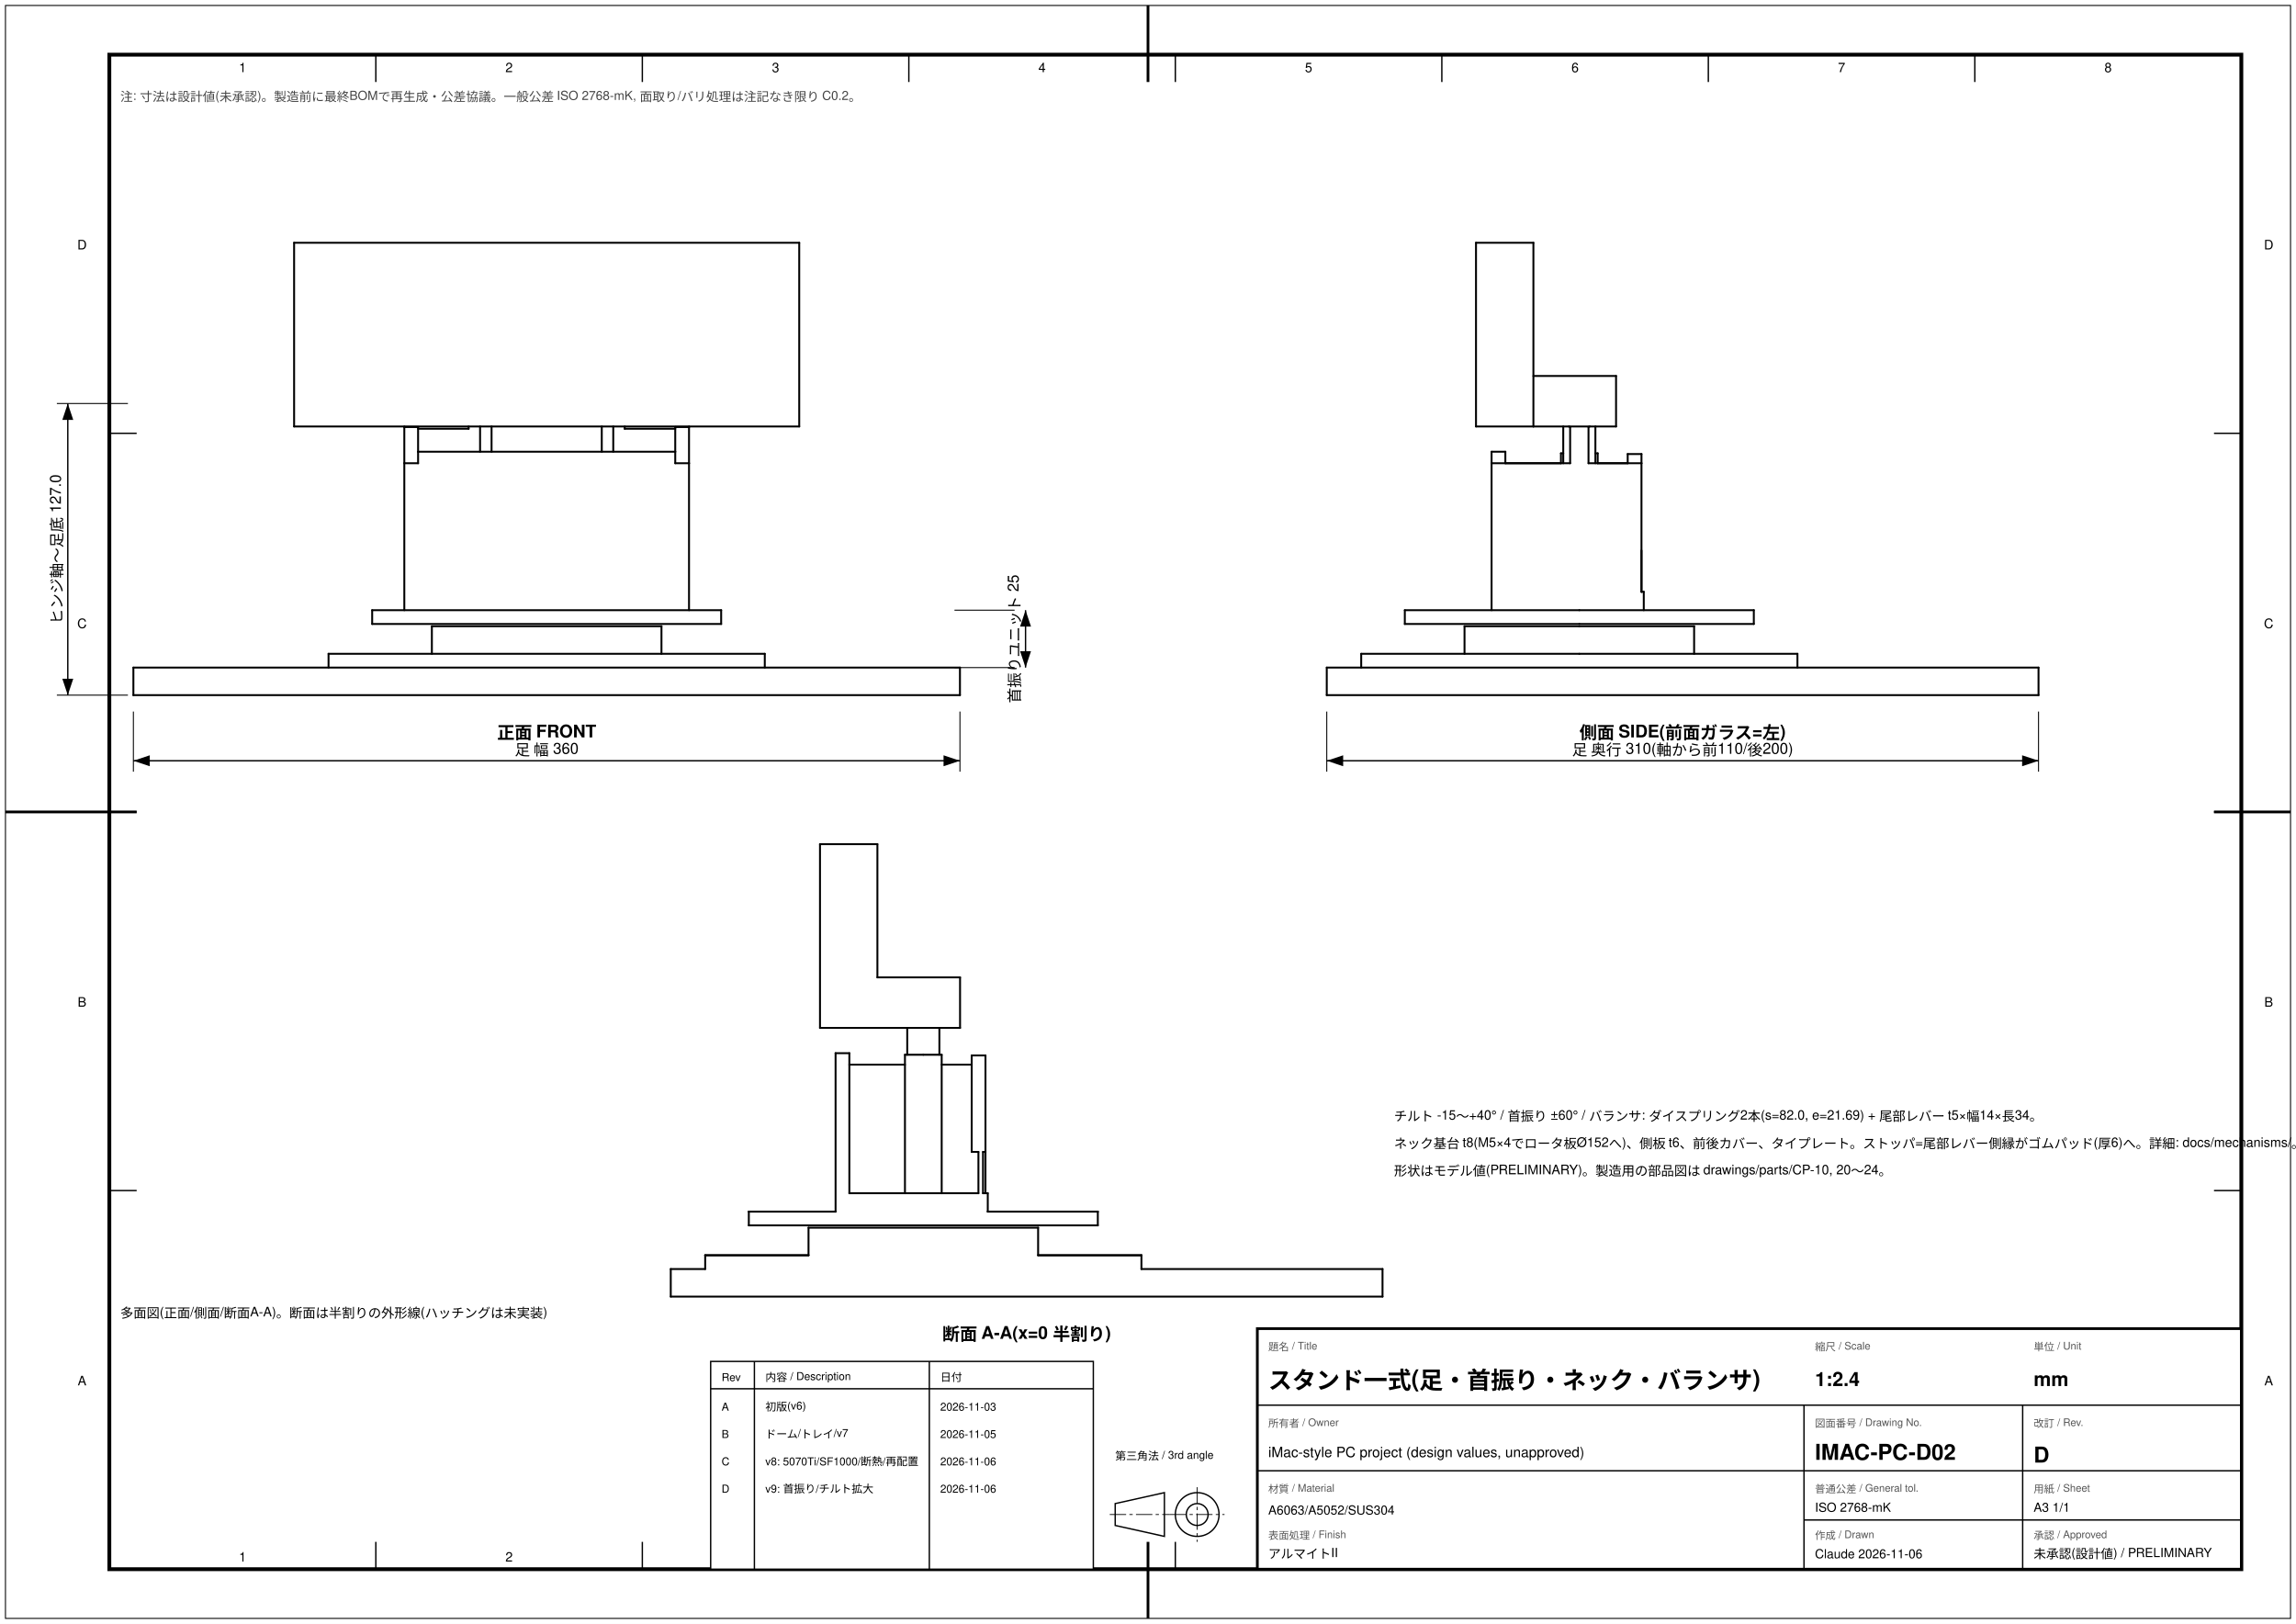
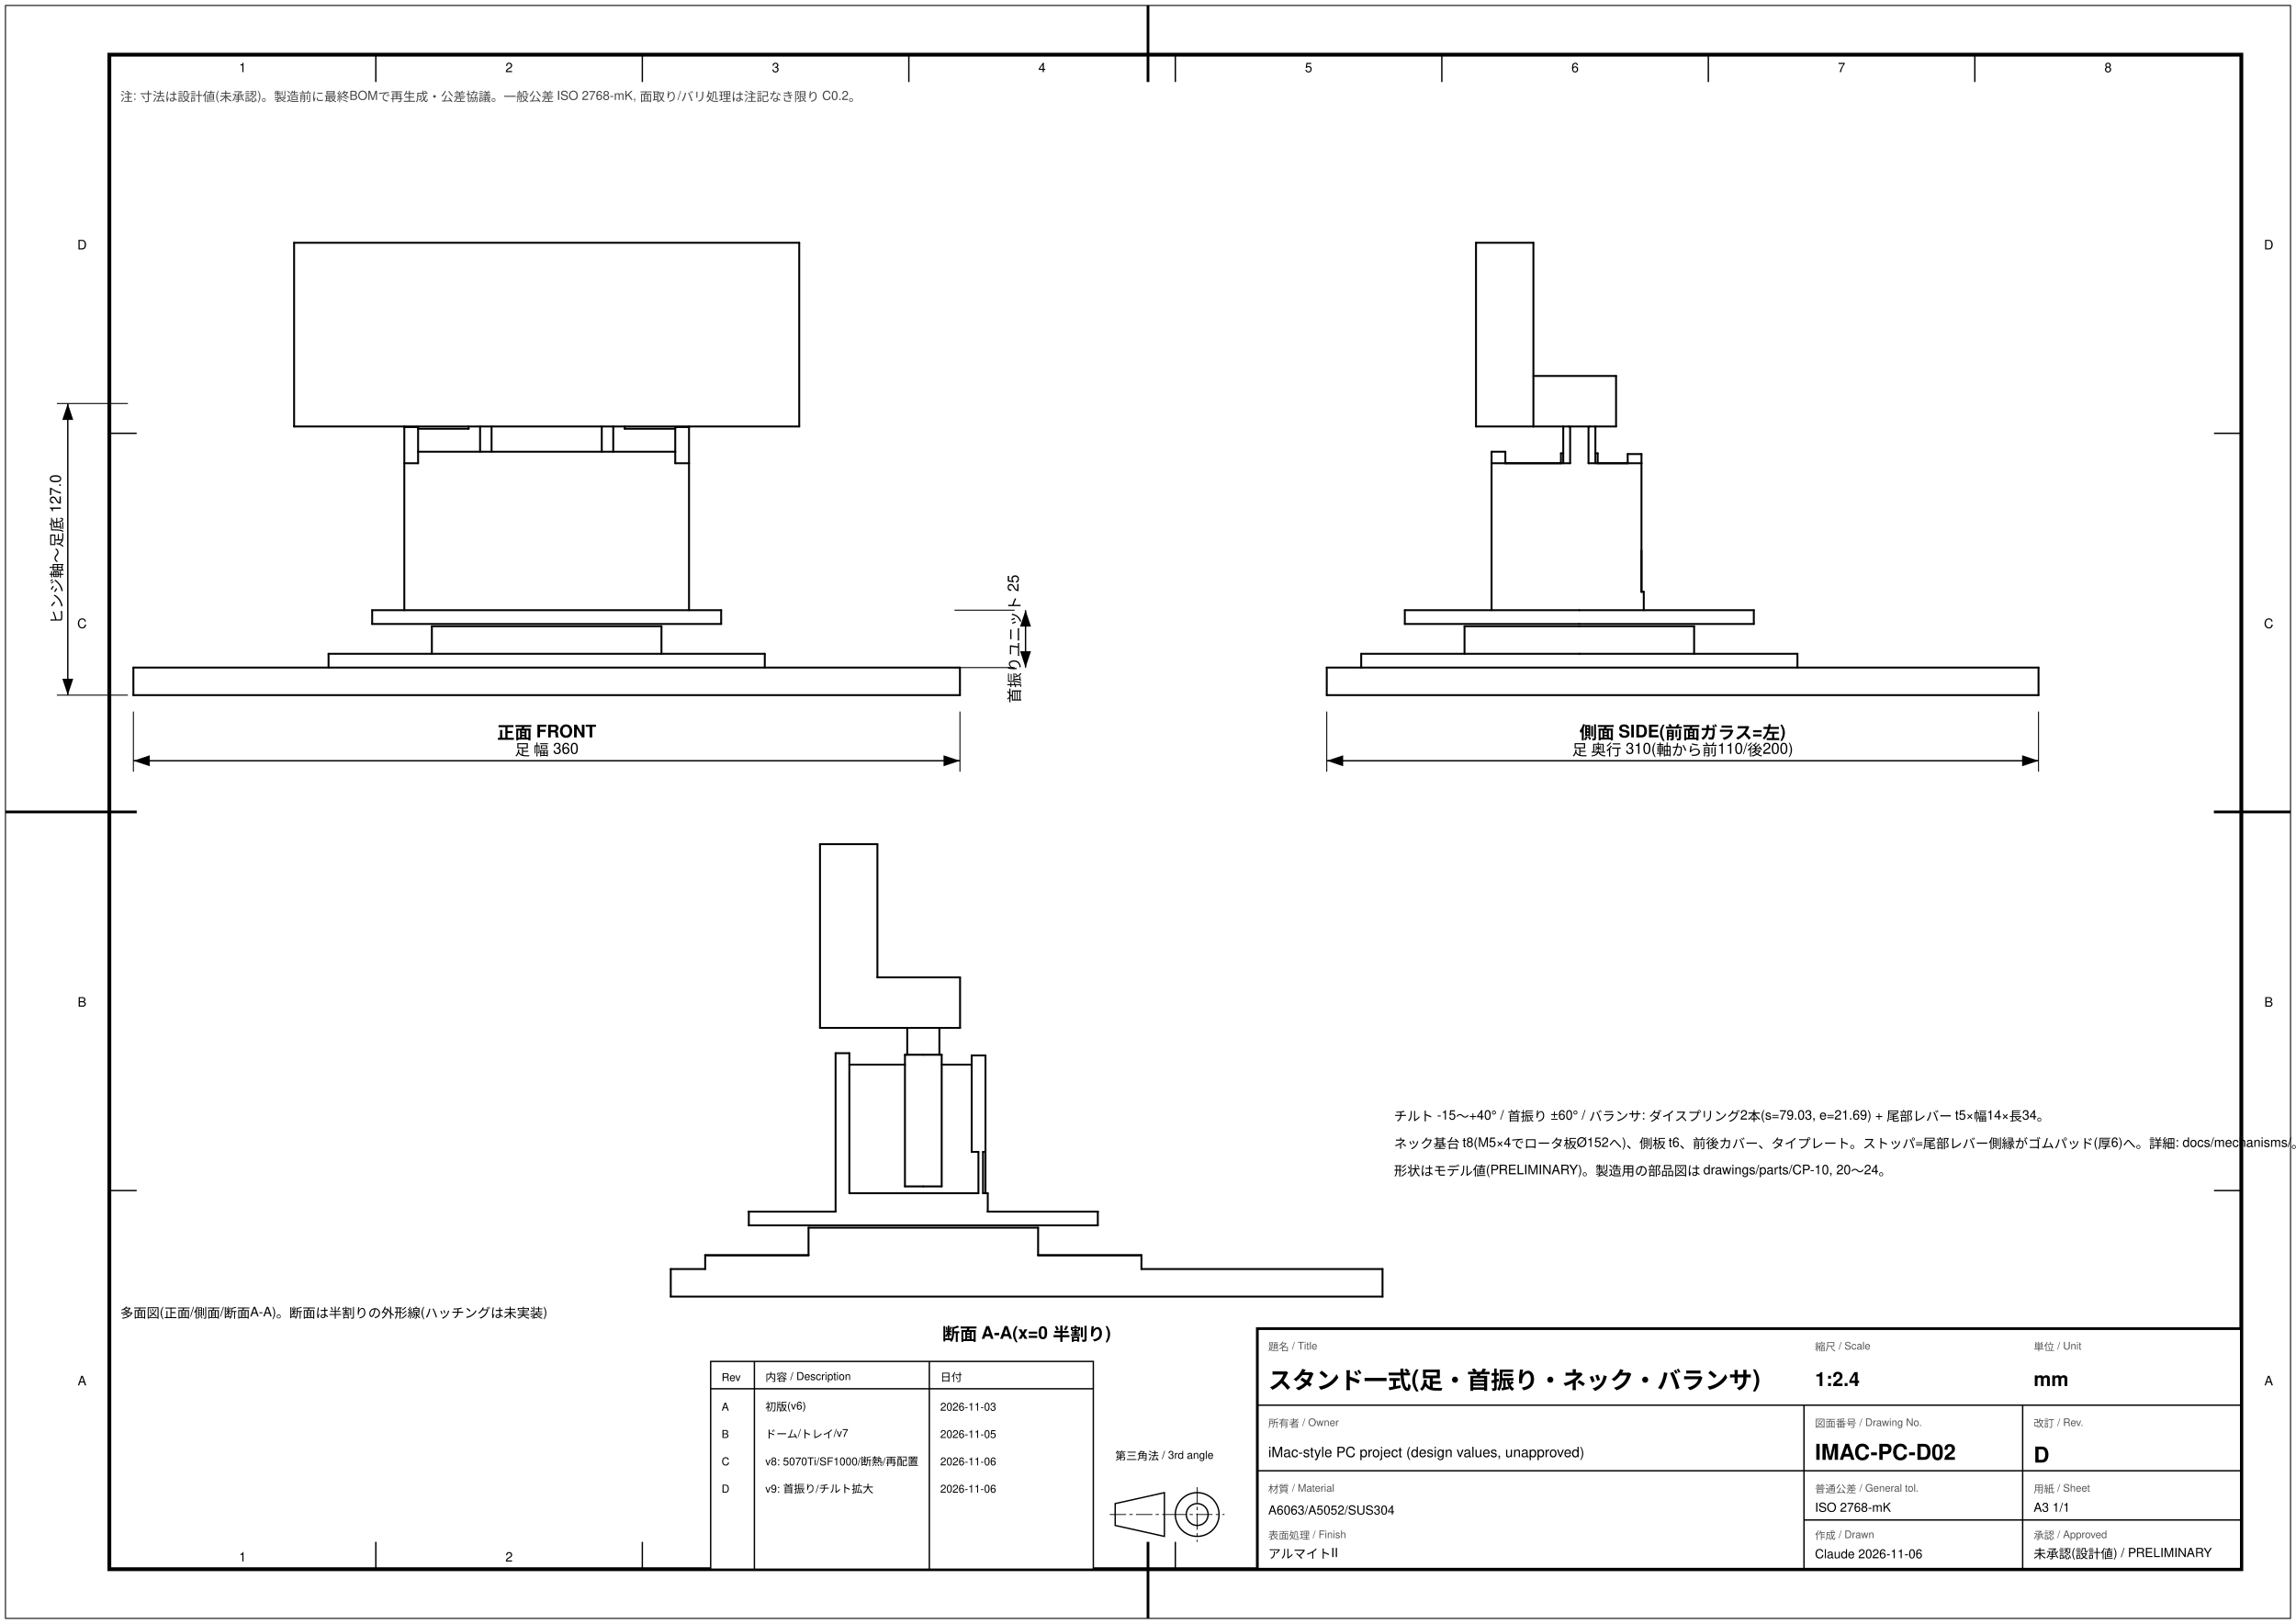
<svg xmlns="http://www.w3.org/2000/svg" viewBox="0 0 420 297" width="420mm" height="297mm" font-family="Helvetica,Arial,sans-serif">
  <g data-frame="1">
    <rect width="100%" height="100%" fill="#fff" />
    <rect x="1" y="1" width="418" height="295" fill="none" stroke="#000" stroke-width=".18" />
    <rect x="20" y="10" width="390" height="277" fill="none" stroke="#000" stroke-width=".7" />
    <line x1="68.75" y1="10" x2="68.75" y2="15" stroke="#000" stroke-width="0.25" />
    <line x1="68.75" y1="287" x2="68.75" y2="282" stroke="#000" stroke-width="0.25" />
    <text x="44.38" y="13.20" font-size="2.4" text-anchor="middle" font-weight="normal" fill="#000">1</text>
    <text x="44.38" y="285.60" font-size="2.4" text-anchor="middle" font-weight="normal" fill="#000">1</text>
    <line x1="117.5" y1="10" x2="117.5" y2="15" stroke="#000" stroke-width="0.25" />
    <line x1="117.5" y1="287" x2="117.5" y2="282" stroke="#000" stroke-width="0.25" />
    <text x="93.12" y="13.20" font-size="2.4" text-anchor="middle" font-weight="normal" fill="#000">2</text>
    <text x="93.12" y="285.60" font-size="2.4" text-anchor="middle" font-weight="normal" fill="#000">2</text>
    <line x1="166.25" y1="10" x2="166.25" y2="15" stroke="#000" stroke-width="0.25" />
    <line x1="166.25" y1="287" x2="166.25" y2="282" stroke="#000" stroke-width="0.25" />
    <text x="141.88" y="13.20" font-size="2.4" text-anchor="middle" font-weight="normal" fill="#000">3</text>
    <text x="141.88" y="285.60" font-size="2.4" text-anchor="middle" font-weight="normal" fill="#000">3</text>
    <line x1="215.0" y1="10" x2="215.0" y2="15" stroke="#000" stroke-width="0.25" />
    <line x1="215.0" y1="287" x2="215.0" y2="282" stroke="#000" stroke-width="0.25" />
    <text x="190.62" y="13.20" font-size="2.4" text-anchor="middle" font-weight="normal" fill="#000">4</text>
    <text x="190.62" y="285.60" font-size="2.4" text-anchor="middle" font-weight="normal" fill="#000">4</text>
    <line x1="263.75" y1="10" x2="263.75" y2="15" stroke="#000" stroke-width="0.25" />
    <line x1="263.75" y1="287" x2="263.75" y2="282" stroke="#000" stroke-width="0.25" />
    <text x="239.38" y="13.20" font-size="2.4" text-anchor="middle" font-weight="normal" fill="#000">5</text>
    <text x="239.38" y="285.60" font-size="2.4" text-anchor="middle" font-weight="normal" fill="#000">5</text>
    <line x1="312.5" y1="10" x2="312.5" y2="15" stroke="#000" stroke-width="0.25" />
    <line x1="312.5" y1="287" x2="312.5" y2="282" stroke="#000" stroke-width="0.25" />
    <text x="288.12" y="13.20" font-size="2.4" text-anchor="middle" font-weight="normal" fill="#000">6</text>
    <text x="288.12" y="285.60" font-size="2.4" text-anchor="middle" font-weight="normal" fill="#000">6</text>
    <line x1="361.25" y1="10" x2="361.25" y2="15" stroke="#000" stroke-width="0.25" />
    <line x1="361.25" y1="287" x2="361.25" y2="282" stroke="#000" stroke-width="0.25" />
    <text x="336.88" y="13.20" font-size="2.4" text-anchor="middle" font-weight="normal" fill="#000">7</text>
    <text x="336.88" y="285.60" font-size="2.4" text-anchor="middle" font-weight="normal" fill="#000">7</text>
    <text x="385.62" y="13.20" font-size="2.4" text-anchor="middle" font-weight="normal" fill="#000">8</text>
    <text x="385.62" y="285.60" font-size="2.4" text-anchor="middle" font-weight="normal" fill="#000">8</text>
    <line x1="20" y1="79.25" x2="25" y2="79.25" stroke="#000" stroke-width="0.25" />
    <line x1="410" y1="79.25" x2="405" y2="79.25" stroke="#000" stroke-width="0.25" />
    <line x1="20" y1="148.5" x2="25" y2="148.5" stroke="#000" stroke-width="0.25" />
    <line x1="410" y1="148.5" x2="405" y2="148.5" stroke="#000" stroke-width="0.25" />
    <line x1="20" y1="217.75" x2="25" y2="217.75" stroke="#000" stroke-width="0.25" />
    <line x1="410" y1="217.75" x2="405" y2="217.75" stroke="#000" stroke-width="0.25" />
    <text x="15.00" y="45.62" font-size="2.4" text-anchor="middle" font-weight="normal" fill="#000">D</text>
    <text x="415.00" y="45.62" font-size="2.4" text-anchor="middle" font-weight="normal" fill="#000">D</text>
    <text x="15.00" y="114.88" font-size="2.4" text-anchor="middle" font-weight="normal" fill="#000">C</text>
    <text x="415.00" y="114.88" font-size="2.4" text-anchor="middle" font-weight="normal" fill="#000">C</text>
    <text x="15.00" y="184.12" font-size="2.4" text-anchor="middle" font-weight="normal" fill="#000">B</text>
    <text x="415.00" y="184.12" font-size="2.4" text-anchor="middle" font-weight="normal" fill="#000">B</text>
    <text x="15.00" y="253.38" font-size="2.4" text-anchor="middle" font-weight="normal" fill="#000">A</text>
    <text x="415.00" y="253.38" font-size="2.4" text-anchor="middle" font-weight="normal" fill="#000">A</text>
    <line x1="1" y1="148.5" x2="25" y2="148.5" stroke="#000" stroke-width="0.5" />
    <line x1="405" y1="148.5" x2="419" y2="148.5" stroke="#000" stroke-width="0.5" />
    <line x1="210.0" y1="1" x2="210.0" y2="15" stroke="#000" stroke-width="0.5" />
    <line x1="210.0" y1="282" x2="210.0" y2="296" stroke="#000" stroke-width="0.5" />
    <rect x="230" y="243" width="180" height="44" fill="#fff" stroke="#000" stroke-width=".5" />
    <line x1="230" y1="257" x2="410" y2="257" stroke="#000" stroke-width="0.25" />
    <line x1="230" y1="269" x2="410" y2="269" stroke="#000" stroke-width="0.25" />
    <line x1="330" y1="257" x2="330" y2="287" stroke="#000" stroke-width="0.25" />
    <line x1="370" y1="257" x2="370" y2="287" stroke="#000" stroke-width="0.25" />
    <line x1="330" y1="278" x2="410" y2="278" stroke="#000" stroke-width="0.25" />
    <text x="232.00" y="247.00" font-size="1.9" text-anchor="start" font-weight="normal" fill="#555">題名 / Title</text>
    <text x="232.00" y="254.00" font-size="4.36" text-anchor="start" font-weight="bold" fill="#000">スタンド一式(足・首振り・ネック・バランサ)</text>
    <text x="232.00" y="261.00" font-size="1.9" text-anchor="start" font-weight="normal" fill="#555">所有者 / Owner</text>
    <text x="232.00" y="266.50" font-size="2.6" text-anchor="start" font-weight="normal" fill="#000">iMac-style PC project (design values, unapproved)</text>
    <text x="232.00" y="273.00" font-size="1.9" text-anchor="start" font-weight="normal" fill="#555">材質 / Material</text>
    <text x="232.00" y="277.00" font-size="2.3" text-anchor="start" font-weight="normal" fill="#000">A6063/A5052/SUS304</text>
    <text x="232.00" y="281.50" font-size="1.9" text-anchor="start" font-weight="normal" fill="#555">表面処理 / Finish</text>
    <text x="232.00" y="285.00" font-size="2.3" text-anchor="start" font-weight="normal" fill="#000">アルマイトII</text>
    <text x="332.00" y="261.00" font-size="1.9" text-anchor="start" font-weight="normal" fill="#555">図面番号 / Drawing No.</text>
    <text x="332.00" y="267.00" font-size="4.0" text-anchor="start" font-weight="bold" fill="#000">IMAC-PC-D02</text>
    <text x="332.00" y="273.00" font-size="1.9" text-anchor="start" font-weight="normal" fill="#555">普通公差 / General tol.</text>
    <text x="332.00" y="276.50" font-size="2.3" text-anchor="start" font-weight="normal" fill="#000">ISO 2768-mK</text>
    <text x="372.00" y="261.00" font-size="1.9" text-anchor="start" font-weight="normal" fill="#555">改訂 / Rev.</text>
    <text x="372.00" y="267.50" font-size="4.0" text-anchor="start" font-weight="bold" fill="#000">D</text>
    <text x="372.00" y="273.00" font-size="1.9" text-anchor="start" font-weight="normal" fill="#555">用紙 / Sheet</text>
    <text x="372.00" y="276.50" font-size="2.3" text-anchor="start" font-weight="normal" fill="#000">A3  1/1</text>
    <text x="332.00" y="247.00" font-size="1.9" text-anchor="start" font-weight="normal" fill="#555">縮尺 / Scale</text>
    <text x="332.00" y="253.50" font-size="3.6" text-anchor="start" font-weight="bold" fill="#000">1:2.4</text>
    <text x="372.00" y="247.00" font-size="1.9" text-anchor="start" font-weight="normal" fill="#555">単位 / Unit</text>
    <text x="372.00" y="253.50" font-size="3.6" text-anchor="start" font-weight="bold" fill="#000">mm</text>
    <text x="332.00" y="281.50" font-size="1.9" text-anchor="start" font-weight="normal" fill="#555">作成 / Drawn</text>
    <text x="332.00" y="285.00" font-size="2.3" text-anchor="start" font-weight="normal" fill="#000">Claude 2026-11-06</text>
    <text x="372.00" y="281.50" font-size="1.9" text-anchor="start" font-weight="normal" fill="#555">承認 / Approved</text>
    <text x="372.00" y="285.00" font-size="2.3" text-anchor="start" font-weight="normal" fill="#000">未承認(設計値) / PRELIMINARY</text>
    <g transform="translate(204,273)" stroke="#000" stroke-width=".25" fill="none">
      <path d="M0,2 L9,0 L9,8 L0,6 Z" />
      <line x1="-1" y1="4" x2="10" y2="4" stroke="#000" stroke-width="0.15" stroke-dasharray="3,0.6,0.6,0.6" />
      <circle cx="15" cy="4" r="4" />
      <circle cx="15" cy="4" r="2" />
      <line x1="10" y1="4" x2="20" y2="4" stroke="#000" stroke-width="0.15" stroke-dasharray="3,0.6,0.6,0.6" />
      <line x1="15" y1="-1" x2="15" y2="9" stroke="#000" stroke-width="0.15" stroke-dasharray="3,0.6,0.6,0.6" />
    </g>
    <text x="204.00" y="267.00" font-size="2.0" text-anchor="start" font-weight="normal" fill="#000">第三角法 / 3rd angle</text>
    <rect x="130" y="249" width="70" height="38" fill="#fff" stroke="#000" stroke-width=".25" />
    <line x1="130" y1="254" x2="200" y2="254" stroke="#000" stroke-width="0.25" />
    <line x1="138" y1="249" x2="138" y2="287" stroke="#000" stroke-width="0.25" />
    <line x1="170" y1="249" x2="170" y2="287" stroke="#000" stroke-width="0.25" />
    <text x="132.00" y="252.60" font-size="2.0" text-anchor="start" font-weight="normal" fill="#000">Rev</text>
    <text x="140.00" y="252.60" font-size="2.0" text-anchor="start" font-weight="normal" fill="#000">内容 / Description</text>
    <text x="172.00" y="252.60" font-size="2.0" text-anchor="start" font-weight="normal" fill="#000">日付</text>
    <text x="132.00" y="258.00" font-size="2.0" text-anchor="start" font-weight="normal" fill="#000">A</text>
    <text x="140.00" y="258.00" font-size="2.0" text-anchor="start" font-weight="normal" fill="#000">初版(v6)</text>
    <text x="172.00" y="258.00" font-size="2.0" text-anchor="start" font-weight="normal" fill="#000">2026-11-03</text>
    <text x="132.00" y="263.00" font-size="2.0" text-anchor="start" font-weight="normal" fill="#000">B</text>
    <text x="140.00" y="263.00" font-size="2.0" text-anchor="start" font-weight="normal" fill="#000">ドーム/トレイ/v7</text>
    <text x="172.00" y="263.00" font-size="2.0" text-anchor="start" font-weight="normal" fill="#000">2026-11-05</text>
    <text x="132.00" y="268.00" font-size="2.0" text-anchor="start" font-weight="normal" fill="#000">C</text>
    <text x="140.00" y="268.00" font-size="2.0" text-anchor="start" font-weight="normal" fill="#000">v8: 5070Ti/SF1000/断熱/再配置</text>
    <text x="172.00" y="268.00" font-size="2.0" text-anchor="start" font-weight="normal" fill="#000">2026-11-06</text>
    <text x="132.00" y="273.00" font-size="2.0" text-anchor="start" font-weight="normal" fill="#000">D</text>
    <text x="140.00" y="273.00" font-size="2.0" text-anchor="start" font-weight="normal" fill="#000">v9: 首振り/チルト拡大</text>
    <text x="172.00" y="273.00" font-size="2.0" text-anchor="start" font-weight="normal" fill="#000">2026-11-06</text>
    <text x="22.00" y="241.00" font-size="2.4" text-anchor="start" font-weight="normal" fill="#000">多面図(正面/側面/断面A-A)。断面は半割りの外形線(ハッチングは未実装)</text>
    <text x="22.00" y="18.50" font-size="2.3" text-anchor="start" font-weight="normal" fill="#444">注: 寸法は設計値(未承認)。製造前に最終BOMで再生成・公差協議。一般公差 ISO 2768-mK, 面取り/バリ処理は注記なき限り C0.2。</text>
  </g>
  <g fill="none" stroke-linejoin="round" stroke-linecap="round">
    <g stroke="#000" stroke-width="0.35">
      <polyline points="131.92,111.60 131.92,114.12" />
      <polyline points="131.92,111.60 131.12,111.60 128.76,111.60 124.96,111.60 119.90,111.60 113.85,111.60 107.10,111.60 100.00,111.60 92.90,111.60 86.15,111.60 80.10,111.60 75.04,111.60 71.24,111.60 68.88,111.60 68.08,111.60" />
      <polyline points="131.92,114.12 131.12,114.12 128.76,114.12 124.96,114.12 119.90,114.12 113.85,114.12 107.10,114.12 100.00,114.12 92.90,114.12 86.15,114.12 80.10,114.12 75.04,114.12 71.24,114.12 68.88,114.12 68.08,114.12" />
      <polyline points="73.96,111.60 73.96,84.72" />
      <polyline points="126.04,84.72 126.04,111.60" />
      <polyline points="123.52,84.72 126.04,84.72" />
      <polyline points="123.52,84.72 123.52,82.62" />
      <polyline points="76.48,82.62 123.52,82.62" />
      <polyline points="76.48,84.72 76.48,82.62" />
      <polyline points="73.96,84.72 76.48,84.72" />
      <polyline points="73.96,84.72 73.96,78.10" />
      <polyline points="76.48,78.10 73.96,78.10" />
      <polyline points="76.48,82.62 76.48,78.10" />
      <polyline points="73.96,78.10 73.96,78.10 73.96,78.09 73.96,78.08 73.96,78.08 73.96,78.07 73.96,78.06 73.96,78.05 73.96,78.05 73.96,78.04 73.96,78.03 73.96,78.02 73.96,78.02 73.96,78.01 73.96,78.00" />
      <polyline points="85.72,78.00 85.72,78.06 85.72,78.11 85.72,78.16 85.72,78.20 85.72,78.24 85.72,78.28 85.72,78.31 85.72,78.34 85.72,78.37 85.72,78.39 85.72,78.40 85.72,78.41 85.72,78.42 85.72,78.42" />
      <polyline points="123.52,82.62 123.52,78.10" />
      <polyline points="126.04,78.10 123.52,78.10" />
      <polyline points="114.28,78.00 114.28,78.06 114.28,78.11 114.28,78.16 114.28,78.20 114.28,78.24 114.28,78.28 114.28,78.31 114.28,78.34 114.28,78.37 114.28,78.39 114.28,78.40 114.28,78.41 114.28,78.42 114.28,78.42" />
      <polyline points="126.04,78.00 126.04,78.01 126.04,78.02 126.04,78.02 126.04,78.03 126.04,78.04 126.04,78.05 126.04,78.05 126.04,78.06 126.04,78.07 126.04,78.08 126.04,78.08 126.04,78.09 126.04,78.10 126.04,78.10" />
      <polyline points="126.04,84.72 126.04,78.10" />
      <polyline points="53.80,78.00 146.20,78.00" />
      <polyline points="110.08,82.62 110.08,78.00" />
      <polyline points="112.18,82.62 112.18,78.00" />
      <polyline points="87.82,82.62 87.82,78.00" />
      <polyline points="89.92,82.62 89.92,78.00" />
      <polyline points="146.20,78.00 146.20,44.40" />
      <polyline points="53.80,44.40 146.20,44.40" />
      <polyline points="53.80,78.00 53.80,44.40" />
      <polyline points="24.40,127.14 24.40,122.10" />
      <polyline points="175.60,127.14 175.60,122.10" />
      <polyline points="24.40,122.10 175.60,122.10" />
      <polyline points="139.90,119.58 139.90,122.10" />
      <polyline points="139.90,119.58 138.90,119.58 135.95,119.58 131.20,119.58 124.88,119.58 117.31,119.58 108.88,119.58 100.00,119.58 91.12,119.58 82.69,119.58 75.12,119.58 68.80,119.58 64.05,119.58 61.10,119.58 60.10,119.58" />
      <polyline points="121.00,114.54 121.00,119.58" />
      <polyline points="121.00,114.54 120.47,114.54 118.92,114.54 116.42,114.54 113.09,114.54 109.11,114.54 104.67,114.54 100.00,114.54 95.33,114.54 90.89,114.54 86.91,114.54 83.58,114.54 81.08,114.54 79.53,114.54 79.00,114.54" />
      <polyline points="24.40,127.14 175.60,127.14" />
      <polyline points="68.08,114.12 68.08,111.60" />
      <polyline points="85.72,78.42 76.48,78.42" />
      <polyline points="123.52,78.42 114.28,78.42" />
      <polyline points="60.10,122.10 60.10,119.58" />
      <polyline points="79.00,119.58 79.00,114.54" />
    </g>
  </g>
  <text x="100.00" y="135.14" font-size="3.2" text-anchor="middle" font-weight="bold" fill="#000">正面 FRONT</text>
  <g fill="none" stroke-linejoin="round" stroke-linecap="round">
    <g stroke="#000" stroke-width="0.35">
      <polyline points="288.90,111.60 285.33,111.60 281.80,111.60 278.36,111.60 275.05,111.60 271.92,111.60 269.00,111.60 266.33,111.60 263.94,111.60 261.87,111.60 260.14,111.60 258.77,111.60 257.78,111.60 257.18,111.60 256.98,111.60" />
      <polyline points="320.82,111.60 320.62,111.60 320.02,111.60 319.03,111.60 317.66,111.60 315.93,111.60 313.86,111.60 311.47,111.60 308.80,111.60 305.88,111.60 302.75,111.60 299.44,111.60 296.00,111.60 292.47,111.60 288.90,111.60" />
      <polyline points="288.90,114.12 285.33,114.12 281.80,114.12 278.36,114.12 275.05,114.12 271.92,114.12 269.00,114.12 266.33,114.12 263.94,114.12 261.87,114.12 260.14,114.12 258.77,114.12 257.78,114.12 257.18,114.12 256.98,114.12" />
      <polyline points="320.82,114.12 320.62,114.12 320.02,114.12 319.03,114.12 317.66,114.12 315.93,114.12 313.86,114.12 311.47,114.12 308.80,114.12 305.88,114.12 302.75,114.12 299.44,114.12 296.00,114.12 292.47,114.12 288.90,114.12" />
      <polyline points="272.85,84.72 272.85,111.60" />
      <polyline points="272.85,84.72 272.85,82.62" />
      <polyline points="285.54,84.72 275.37,84.72" />
      <polyline points="297.75,84.72 292.26,84.72" />
      <polyline points="300.27,108.24 300.27,100.68" />
      <polyline points="300.27,108.24 300.27,84.72" />
      <polyline points="300.27,84.72 300.27,83.04" />
      <polyline points="300.27,83.04 297.75,83.04" />
      <polyline points="297.75,84.72 297.75,83.04" />
-       <polyline points="285.96,82.91 285.90,82.91 285.85,82.91 285.80,82.91 285.76,82.91 285.72,82.91 285.68,82.91 285.65,82.91 285.62,82.91 285.59,82.91 285.57,82.91 285.56,82.91 285.55,82.91 285.54,82.91 285.54,82.91" />
-       <polyline points="292.26,82.91 292.26,82.91 292.25,82.91 292.24,82.91 292.23,82.91 292.21,82.91 292.18,82.91 292.15,82.91 292.12,82.91 292.08,82.91 292.04,82.91 292.00,82.91 291.95,82.91 291.90,82.91 291.84,82.91" />
      <polyline points="275.37,84.72 275.37,82.62" />
      <polyline points="290.58,84.72 290.58,78.10" />
      <polyline points="290.58,78.10 290.82,78.00" />
      <polyline points="286.98,78.00 287.22,78.10" />
      <polyline points="287.22,84.72 287.22,78.10" />
      <polyline points="300.27,84.72 290.58,84.72" />
      <polyline points="300.69,108.24 300.27,108.24" />
      <polyline points="280.50,78.00 270.00,78.00" />
      <polyline points="295.62,78.00 280.50,78.00" />
      <polyline points="285.96,84.72 285.96,78.00" />
      <polyline points="291.84,84.72 291.84,78.00" />
      <polyline points="295.62,68.76 280.50,68.76" />
      <polyline points="295.62,78.00 295.62,68.76" />
      <polyline points="270.00,78.00 270.00,44.40" />
      <polyline points="280.50,44.40 270.00,44.40" />
      <polyline points="280.50,78.00 280.50,44.40" />
      <polyline points="275.37,82.62 272.85,82.62" />
      <polyline points="287.22,84.72 272.85,84.72" />
      <polyline points="300.69,111.60 300.69,108.24" />
      <polyline points="372.90,127.14 372.90,122.10" />
      <polyline points="372.90,127.14 242.70,127.14" />
      <polyline points="242.70,127.14 242.70,122.10" />
      <polyline points="372.90,122.10 242.70,122.10" />
      <polyline points="288.90,119.58 284.43,119.58 280.02,119.58 275.72,119.58 271.59,119.58 267.67,119.58 264.02,119.58 260.69,119.58 257.70,119.58 255.12,119.58 252.95,119.58 251.24,119.58 250.00,119.58 249.25,119.58 249.00,119.58" />
      <polyline points="328.80,119.58 328.55,119.58 327.80,119.58 326.56,119.58 324.85,119.58 322.68,119.58 320.10,119.58 317.11,119.58 313.78,119.58 310.13,119.58 306.21,119.58 302.08,119.58 297.78,119.58 293.37,119.58 288.90,119.58" />
      <polyline points="288.90,114.54 286.55,114.54 284.23,114.54 281.96,114.54 279.79,114.54 277.73,114.54 275.81,114.54 274.05,114.54 272.48,114.54 271.12,114.54 269.98,114.54 269.08,114.54 268.43,114.54 268.03,114.54 267.90,114.54" />
      <polyline points="309.90,114.54 309.77,114.54 309.37,114.54 308.72,114.54 307.82,114.54 306.68,114.54 305.32,114.54 303.75,114.54 301.99,114.54 300.07,114.54 298.01,114.54 295.84,114.54 293.57,114.54 291.25,114.54 288.90,114.54" />
+       <polyline points="285.96,82.91 285.90,82.91 285.85,82.91 285.80,82.91 285.76,82.91 285.72,82.91 285.68,82.91 285.65,82.91 285.62,82.91 285.59,82.91 285.57,82.91 285.56,82.91 285.55,82.91 285.54,82.91 285.54,82.91" />
+       <polyline points="292.26,82.91 292.26,82.91 292.25,82.91 292.24,82.91 292.23,82.91 292.21,82.91 292.18,82.91 292.15,82.91 292.12,82.91 292.08,82.91 292.04,82.91 292.00,82.91 291.95,82.91 291.90,82.91 291.84,82.91" />
      <polyline points="320.82,114.12 320.82,111.60" />
      <polyline points="256.98,114.12 256.98,111.60" />
-       <polyline points="292.26,84.72 292.26,82.91" />
-       <polyline points="285.54,84.72 285.54,82.91" />
      <polyline points="328.80,122.10 328.80,119.58" />
      <polyline points="249.00,122.10 249.00,119.58" />
      <polyline points="309.90,119.58 309.90,114.54" />
      <polyline points="267.90,119.58 267.90,114.54" />
+       <polyline points="292.26,84.72 292.26,82.91" />
+       <polyline points="285.54,84.72 285.54,82.91" />
    </g>
  </g>
  <text x="307.80" y="135.14" font-size="3.2" text-anchor="middle" font-weight="bold" fill="#000">側面 SIDE(前面ガラス=左)</text>
  <g fill="none" stroke-linejoin="round" stroke-linecap="round">
    <g stroke="#000" stroke-width="0.35">
      <polyline points="136.98,221.60 137.07,221.60 137.33,221.60 137.78,221.60 138.39,221.60 139.17,221.60 140.12,221.60 141.23,221.60 142.49,221.60 143.90,221.60 145.45,221.60 147.13,221.60 148.93,221.60 150.84,221.60 152.85,221.60" />
      <polyline points="180.69,221.60 183.17,221.60 185.54,221.60 187.80,221.60 189.92,221.60 191.89,221.60 193.69,221.60 195.31,221.60 196.74,221.60 197.97,221.60 198.98,221.60 199.78,221.60 200.36,221.60 200.70,221.60 200.82,221.60" />
      <polyline points="200.82,224.12 200.82,221.60" />
      <polyline points="136.98,224.12 136.98,221.60" />
      <polyline points="152.85,221.60 136.98,221.60" />
      <polyline points="200.82,221.60 180.69,221.60" />
      <polyline points="152.85,221.60 152.85,192.62" />
      <polyline points="152.85,192.62 155.37,192.62" />
      <polyline points="155.37,218.24 155.37,192.62" />
      <polyline points="155.37,218.24 178.98,218.24" />
      <polyline points="178.98,218.24 178.98,210.68" />
      <polyline points="177.75,210.68 178.98,210.68" />
      <polyline points="177.75,210.68 177.75,193.04" />
      <polyline points="177.75,193.04 180.27,193.04" />
      <polyline points="180.27,210.68 180.27,193.04" />
      <polyline points="179.82,210.68 180.27,210.68" />
      <polyline points="179.82,218.24 179.82,210.68" />
      <polyline points="179.82,218.24 180.69,218.24" />
      <polyline points="180.69,221.60 180.69,218.24" />
      <polyline points="200.82,224.12 136.98,224.12" />
      <polyline points="180.27,218.24 180.27,210.68" />
      <polyline points="165.54,194.72 155.37,194.72" />
      <polyline points="150.00,188.00 175.62,188.00" />
      <polyline points="177.75,194.72 172.26,194.72" />
-       <polyline points="168.90,192.91 168.52,192.91 168.15,192.91 167.79,192.91 167.44,192.91 167.11,192.91 166.81,192.91 166.52,192.91 166.27,192.91 166.06,192.91 165.87,192.91 165.73,192.91 165.62,192.91 165.56,192.91 165.54,192.91" />
-       <polyline points="172.26,192.91 172.24,192.91 172.18,192.91 172.07,192.91 171.93,192.91 171.74,192.91 171.53,192.91 171.28,192.91 170.99,192.91 170.69,192.91 170.36,192.91 170.01,192.91 169.65,192.91 169.28,192.91 168.90,192.91" />
      <polyline points="160.50,178.76 160.50,154.40" />
      <polyline points="175.62,188.00 175.62,178.76" />
      <polyline points="150.00,188.00 150.00,154.40" />
      <polyline points="150.00,154.40 160.50,154.40" />
      <polyline points="160.50,178.76 175.62,178.76" />
      <polyline points="171.84,192.91 171.84,188.00" />
      <polyline points="165.96,192.91 165.96,188.00" />
      <polyline points="122.70,237.14 252.90,237.14" />
      <polyline points="122.70,237.14 122.70,232.10" />
      <polyline points="208.80,232.10 252.90,232.10" />
      <polyline points="122.70,232.10 129.00,232.10" />
      <polyline points="252.90,237.14 252.90,232.10" />
      <polyline points="129.00,232.10 129.00,229.58" />
      <polyline points="147.90,229.58 129.00,229.58" />
      <polyline points="147.90,229.58 147.90,224.54" />
      <polyline points="189.90,224.54 147.90,224.54" />
      <polyline points="189.90,229.58 189.90,224.54" />
      <polyline points="208.80,229.58 189.90,229.58" />
      <polyline points="208.80,232.10 208.80,229.58" />
      <polyline points="129.00,229.58 129.11,229.58 129.42,229.58 129.94,229.58 130.67,229.58 131.60,229.58 132.73,229.58 134.04,229.58 135.54,229.58 137.22,229.58 139.06,229.58 141.06,229.58 143.21,229.58 145.49,229.58 147.90,229.58" />
      <polyline points="189.90,229.58 192.31,229.58 194.59,229.58 196.74,229.58 198.74,229.58 200.58,229.58 202.26,229.58 203.76,229.58 205.07,229.58 206.20,229.58 207.13,229.58 207.86,229.58 208.38,229.58 208.69,229.58 208.80,229.58" />
-       <polyline points="172.26,218.24 172.26,192.91" />
-       <polyline points="165.54,218.24 165.54,192.91" />
+       <polyline points="168.90,192.91 168.52,192.91 168.15,192.91 167.79,192.91 167.44,192.91 167.11,192.91 166.81,192.91 166.52,192.91 166.27,192.91 166.06,192.91 165.87,192.91 165.73,192.91 165.62,192.91 165.56,192.91 165.54,192.91" />
+       <polyline points="172.26,192.91 172.24,192.91 172.18,192.91 172.07,192.91 171.93,192.91 171.74,192.91 171.53,192.91 171.28,192.91 170.99,192.91 170.69,192.91 170.36,192.91 170.01,192.91 169.65,192.91 169.28,192.91 168.90,192.91" />
+       <polyline points="168.90,216.99 168.52,216.99 168.15,216.99 167.79,216.99 167.44,216.99 167.11,216.99 166.81,216.99 166.52,216.99 166.27,216.99 166.06,216.99 165.87,216.99 165.73,216.99 165.62,216.99 165.56,216.99 165.54,216.99" />
+       <polyline points="172.26,216.99 172.24,216.99 172.18,216.99 172.07,216.99 171.93,216.99 171.74,216.99 171.53,216.99 171.28,216.99 170.99,216.99 170.69,216.99 170.36,216.99 170.01,216.99 169.65,216.99 169.28,216.99 168.90,216.99" />
+       <polyline points="172.26,216.99 172.26,192.91" />
+       <polyline points="165.54,216.99 165.54,192.91" />
    </g>
  </g>
  <text x="187.80" y="245.14" font-size="3.2" text-anchor="middle" font-weight="bold" fill="#000">断面 A-A(x=0 半割り)</text>
  <line x1="24.4" y1="130.14" x2="24.4" y2="141.14" stroke="#000" stroke-width="0.18" />
  <line x1="175.6" y1="130.14" x2="175.6" y2="141.14" stroke="#000" stroke-width="0.18" />
  <line x1="24.4" y1="139.14" x2="175.6" y2="139.14" stroke="#000" stroke-width="0.25" />
  <path d="M24.4,139.14 l3,-1 v2 z M175.6,139.14 l-3,-1 v2 z" fill="#000" />
  <text x="100.00" y="138.14" font-size="2.8" text-anchor="middle" font-weight="normal" fill="#000">足 幅 360</text>
  <line x1="23.4" y1="73.8" x2="10.4" y2="73.8" stroke="#000" stroke-width="0.18" />
  <line x1="23.4" y1="127.14" x2="10.4" y2="127.14" stroke="#000" stroke-width="0.18" />
  <line x1="12.4" y1="73.8" x2="12.4" y2="127.14" stroke="#000" stroke-width="0.25" />
  <path d="M12.4,73.8 l-1,3 h2 z M12.4,127.14 l-1,-3 h2 z" fill="#000" />
  <text x="11.40" y="100.47" font-size="2.8" text-anchor="middle" transform="rotate(-90 11.40 100.47)">ヒンジ軸〜足底 127.0</text>
  <line x1="174.6" y1="111.6" x2="185.6" y2="111.6" stroke="#000" stroke-width="0.18" />
  <line x1="174.6" y1="122.1" x2="185.6" y2="122.1" stroke="#000" stroke-width="0.18" />
  <line x1="187.6" y1="111.6" x2="187.6" y2="122.1" stroke="#000" stroke-width="0.25" />
  <path d="M187.6,111.6 l-1,3 h2 z M187.6,122.1 l-1,-3 h2 z" fill="#000" />
  <text x="186.60" y="116.85" font-size="2.8" text-anchor="middle" transform="rotate(-90 186.60 116.85)">首振りユニット 25</text>
  <line x1="242.7" y1="130.14" x2="242.7" y2="141.14" stroke="#000" stroke-width="0.18" />
  <line x1="372.9" y1="130.14" x2="372.9" y2="141.14" stroke="#000" stroke-width="0.18" />
  <line x1="242.7" y1="139.14" x2="372.9" y2="139.14" stroke="#000" stroke-width="0.25" />
  <path d="M242.7,139.14 l3,-1 v2 z M372.9,139.14 l-3,-1 v2 z" fill="#000" />
  <text x="307.80" y="138.14" font-size="2.8" text-anchor="middle" font-weight="normal" fill="#000">足 奥行 310(軸から前110/後200)</text>
-   <text x="255.00" y="205.00" font-size="2.4" text-anchor="start" font-weight="normal" fill="#000">チルト -15〜+40° / 首振り ±60° / バランサ: ダイスプリング2本(s=82.0, e=21.69) + 尾部レバー t5×幅14×長34。</text>
+   <text x="255.00" y="205.00" font-size="2.4" text-anchor="start" font-weight="normal" fill="#000">チルト -15〜+40° / 首振り ±60° / バランサ: ダイスプリング2本(s=79.03, e=21.69) + 尾部レバー t5×幅14×長34。</text>
  <text x="255.00" y="210.00" font-size="2.4" text-anchor="start" font-weight="normal" fill="#000">ネック基台 t8(M5×4でロータ板Ø152へ)、側板 t6、前後カバー、タイプレート。ストッパ=尾部レバー側縁がゴムパッド(厚6)へ。詳細: docs/mechanisms/。</text>
  <text x="255.00" y="215.00" font-size="2.4" text-anchor="start" font-weight="normal" fill="#000">形状はモデル値(PRELIMINARY)。製造用の部品図は drawings/parts/CP-10, 20〜24。</text>
</svg>
